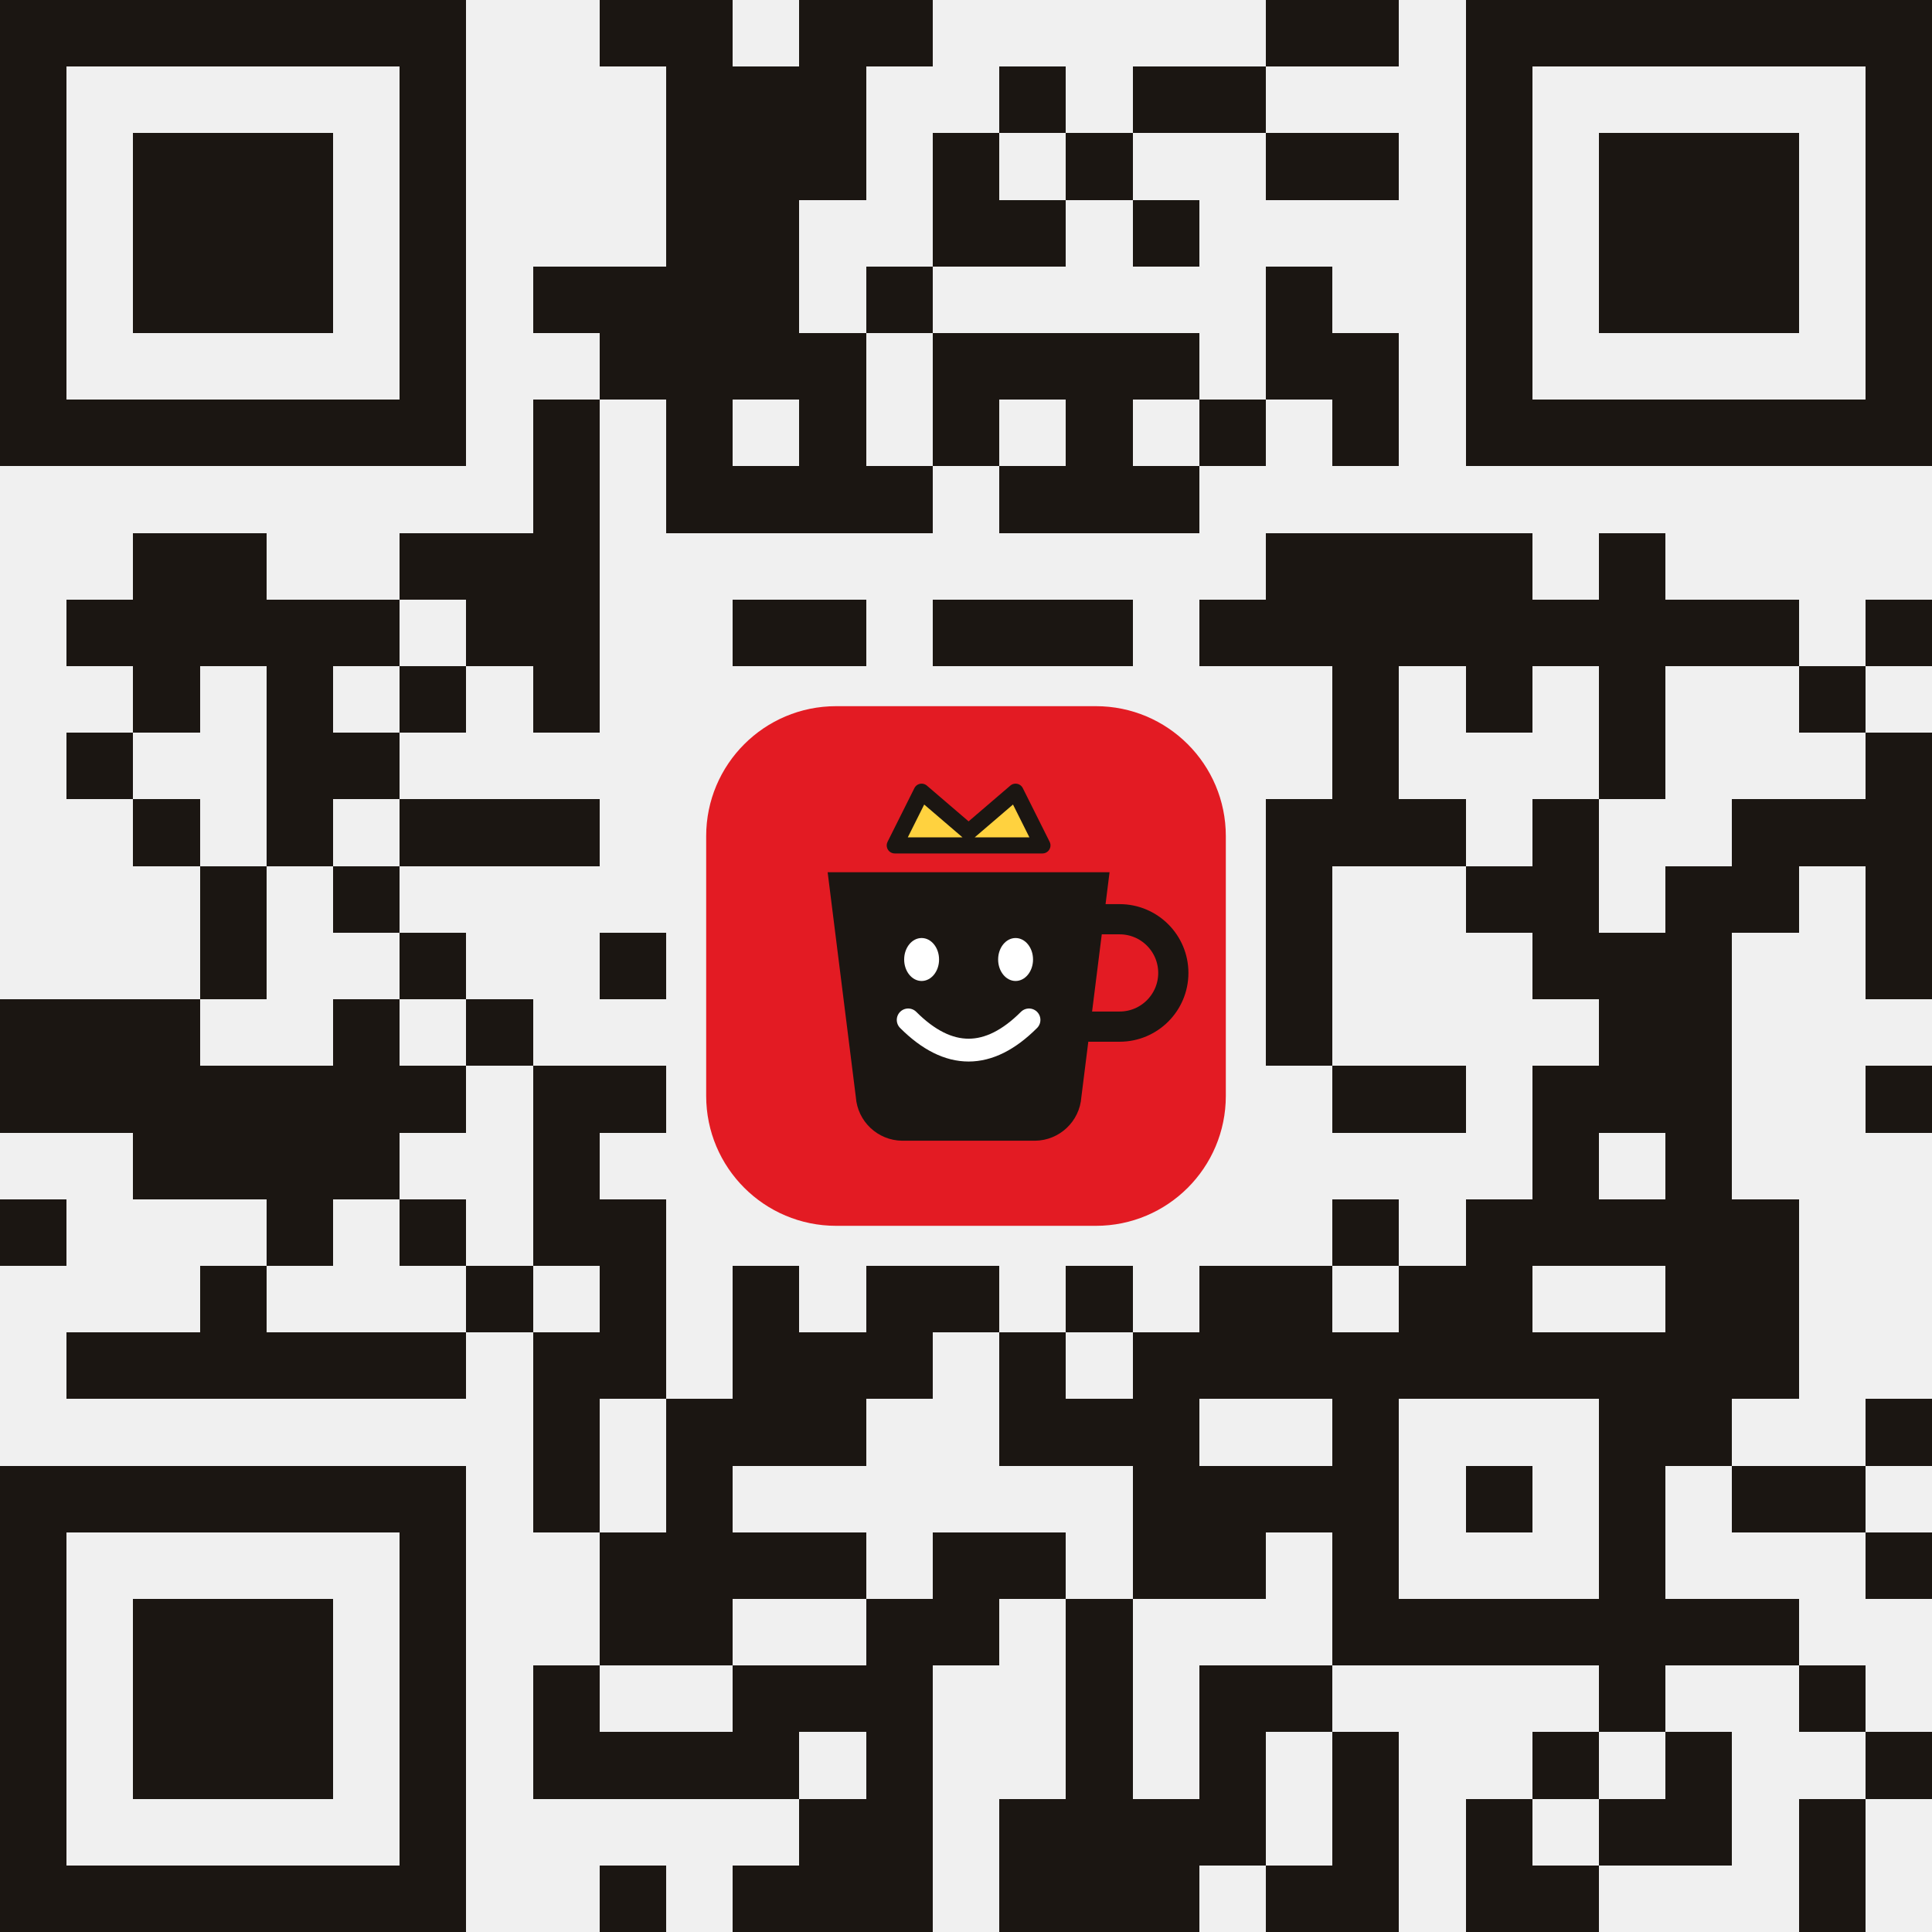
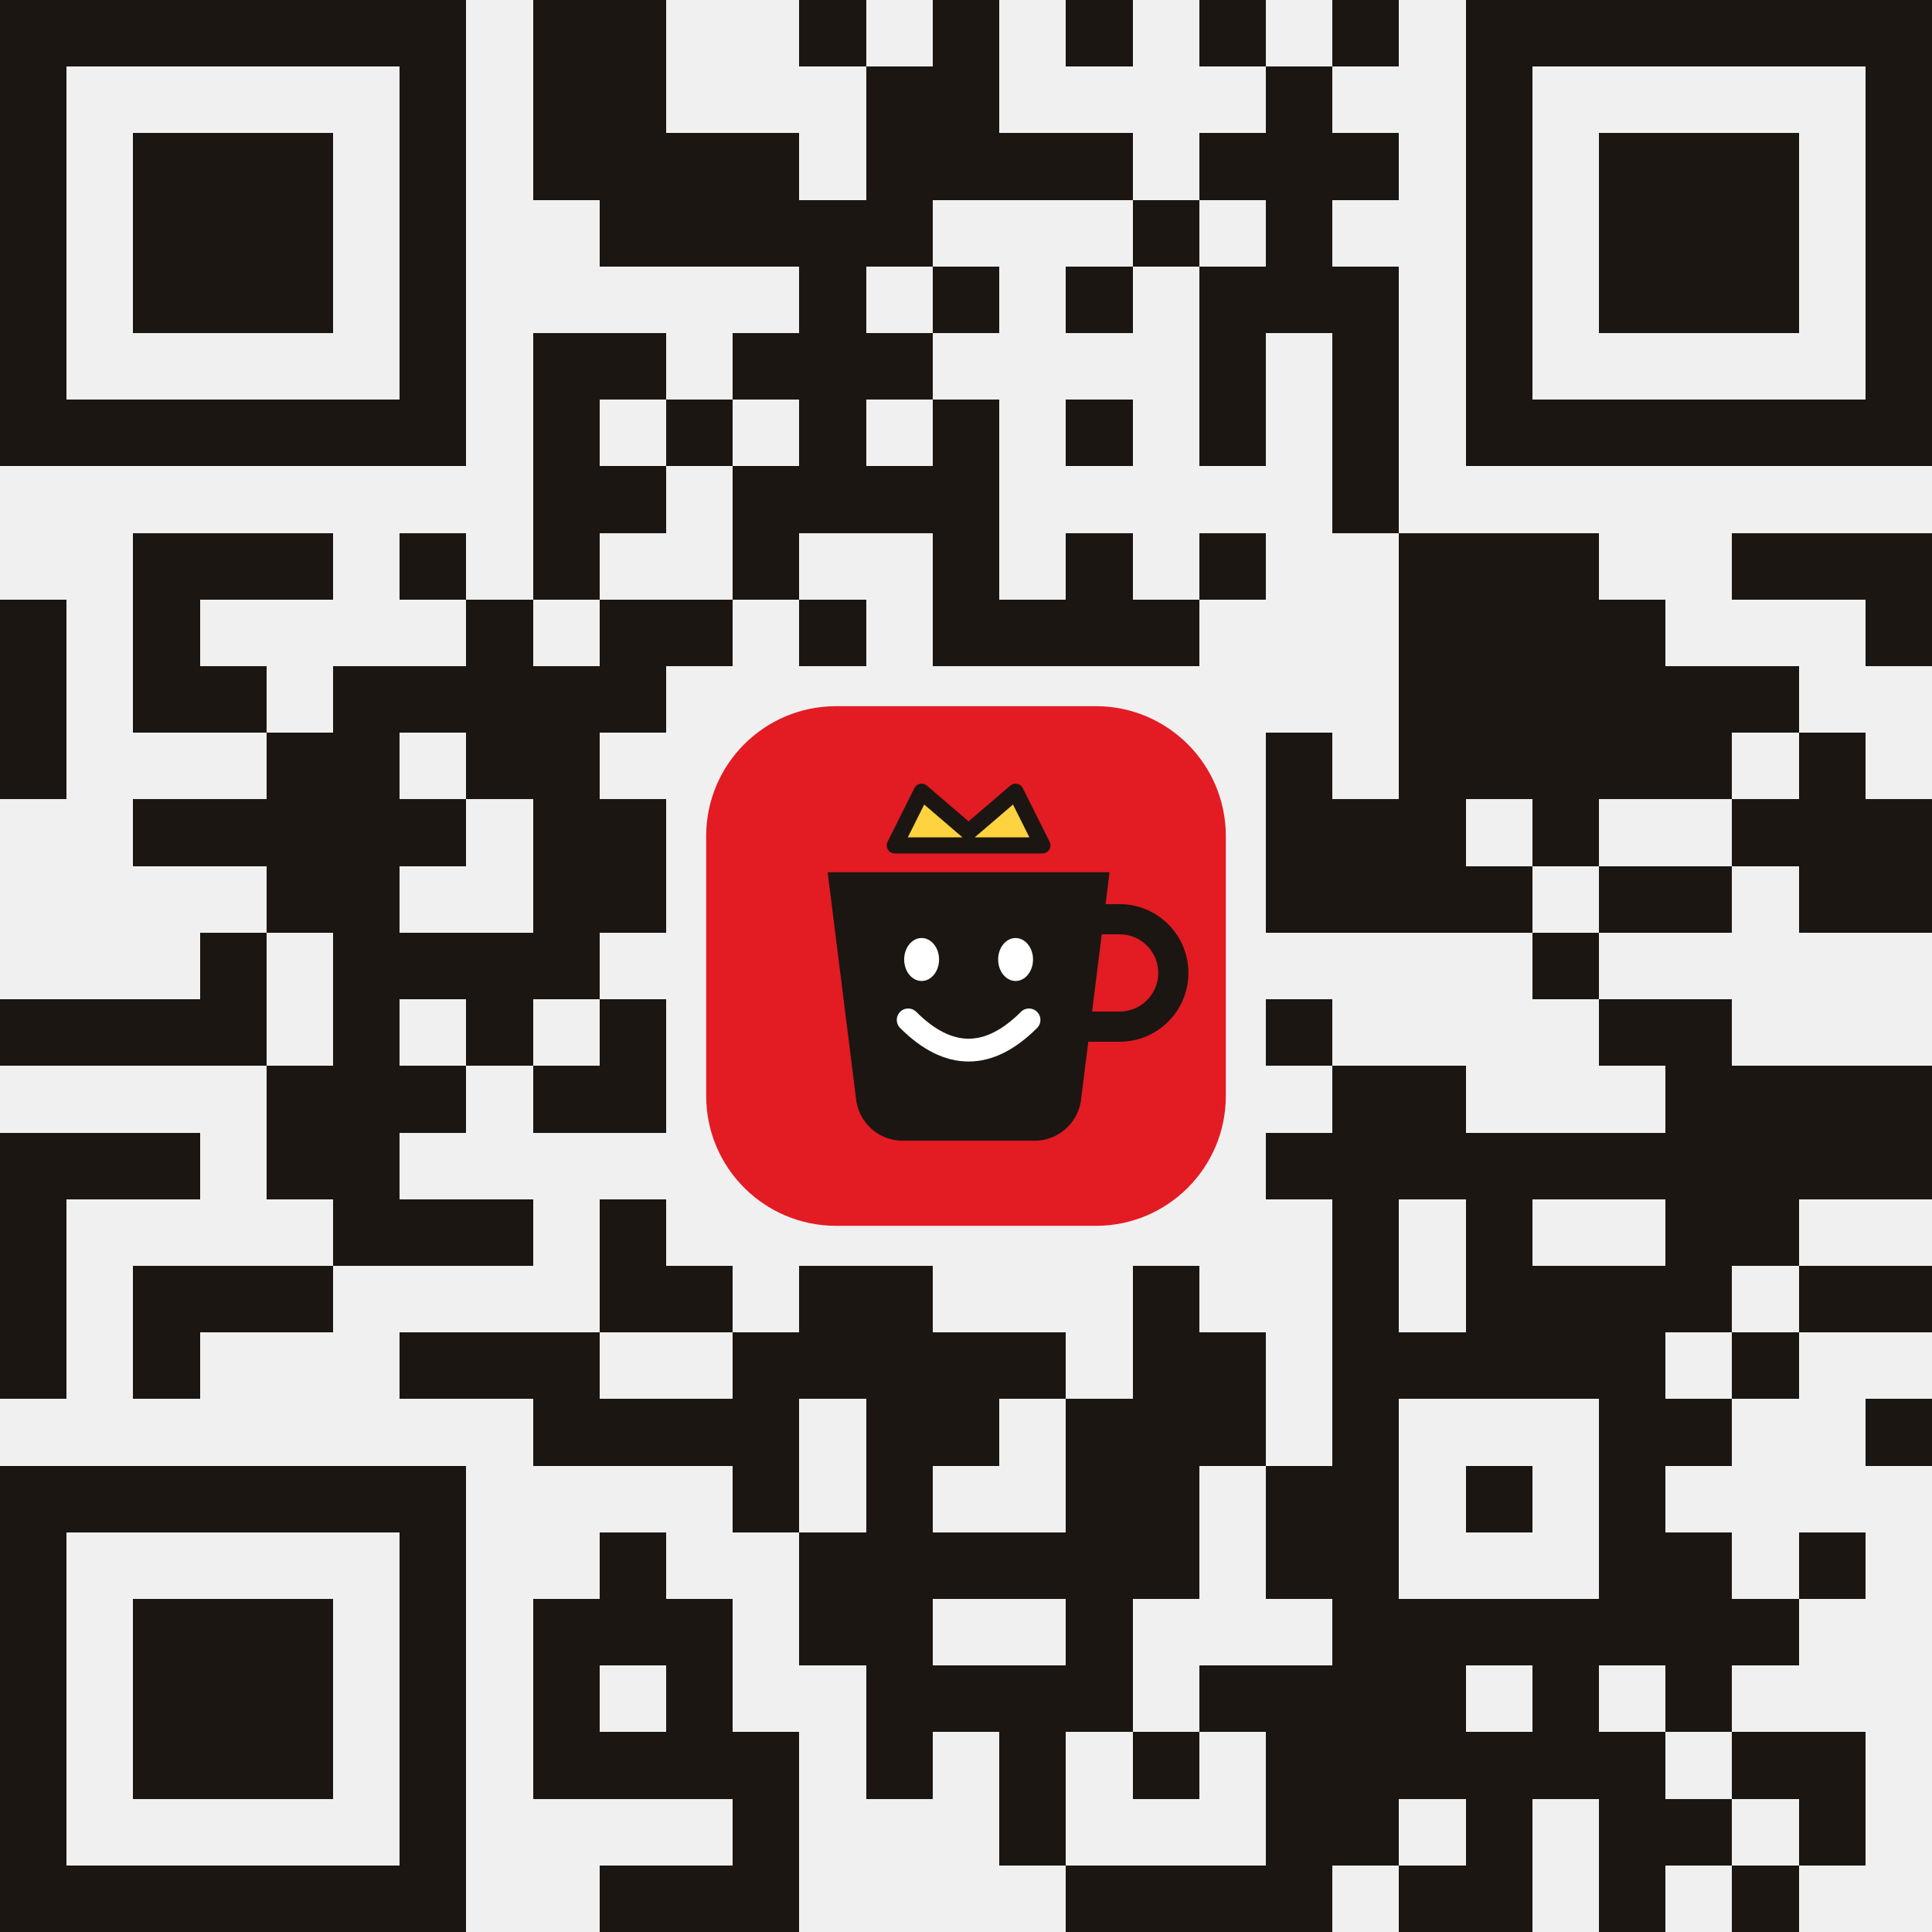
<svg xmlns="http://www.w3.org/2000/svg" viewBox="0 0 29 29">
-   <path fill="#1B1612" shape-rendering="crispEdges" d="M0 0h1v1h-1zM1 0h1v1h-1zM2 0h1v1h-1zM3 0h1v1h-1zM4 0h1v1h-1zM5 0h1v1h-1zM6 0h1v1h-1zM9 0h1v1h-1zM10 0h1v1h-1zM12 0h1v1h-1zM13 0h1v1h-1zM19 0h1v1h-1zM20 0h1v1h-1zM22 0h1v1h-1zM23 0h1v1h-1zM24 0h1v1h-1zM25 0h1v1h-1zM26 0h1v1h-1zM27 0h1v1h-1zM28 0h1v1h-1zM0 1h1v1h-1zM6 1h1v1h-1zM10 1h1v1h-1zM11 1h1v1h-1zM12 1h1v1h-1zM15 1h1v1h-1zM17 1h1v1h-1zM18 1h1v1h-1zM22 1h1v1h-1zM28 1h1v1h-1zM0 2h1v1h-1zM2 2h1v1h-1zM3 2h1v1h-1zM4 2h1v1h-1zM6 2h1v1h-1zM10 2h1v1h-1zM11 2h1v1h-1zM12 2h1v1h-1zM14 2h1v1h-1zM16 2h1v1h-1zM19 2h1v1h-1zM20 2h1v1h-1zM22 2h1v1h-1zM24 2h1v1h-1zM25 2h1v1h-1zM26 2h1v1h-1zM28 2h1v1h-1zM0 3h1v1h-1zM2 3h1v1h-1zM3 3h1v1h-1zM4 3h1v1h-1zM6 3h1v1h-1zM10 3h1v1h-1zM11 3h1v1h-1zM14 3h1v1h-1zM15 3h1v1h-1zM17 3h1v1h-1zM22 3h1v1h-1zM24 3h1v1h-1zM25 3h1v1h-1zM26 3h1v1h-1zM28 3h1v1h-1zM0 4h1v1h-1zM2 4h1v1h-1zM3 4h1v1h-1zM4 4h1v1h-1zM6 4h1v1h-1zM8 4h1v1h-1zM9 4h1v1h-1zM10 4h1v1h-1zM11 4h1v1h-1zM13 4h1v1h-1zM19 4h1v1h-1zM22 4h1v1h-1zM24 4h1v1h-1zM25 4h1v1h-1zM26 4h1v1h-1zM28 4h1v1h-1zM0 5h1v1h-1zM6 5h1v1h-1zM9 5h1v1h-1zM10 5h1v1h-1zM11 5h1v1h-1zM12 5h1v1h-1zM14 5h1v1h-1zM15 5h1v1h-1zM16 5h1v1h-1zM17 5h1v1h-1zM19 5h1v1h-1zM20 5h1v1h-1zM22 5h1v1h-1zM28 5h1v1h-1zM0 6h1v1h-1zM1 6h1v1h-1zM2 6h1v1h-1zM3 6h1v1h-1zM4 6h1v1h-1zM5 6h1v1h-1zM6 6h1v1h-1zM8 6h1v1h-1zM10 6h1v1h-1zM12 6h1v1h-1zM14 6h1v1h-1zM16 6h1v1h-1zM18 6h1v1h-1zM20 6h1v1h-1zM22 6h1v1h-1zM23 6h1v1h-1zM24 6h1v1h-1zM25 6h1v1h-1zM26 6h1v1h-1zM27 6h1v1h-1zM28 6h1v1h-1zM8 7h1v1h-1zM10 7h1v1h-1zM11 7h1v1h-1zM12 7h1v1h-1zM13 7h1v1h-1zM15 7h1v1h-1zM16 7h1v1h-1zM17 7h1v1h-1zM2 8h1v1h-1zM3 8h1v1h-1zM6 8h1v1h-1zM7 8h1v1h-1zM8 8h1v1h-1zM19 8h1v1h-1zM20 8h1v1h-1zM21 8h1v1h-1zM22 8h1v1h-1zM24 8h1v1h-1zM1 9h1v1h-1zM2 9h1v1h-1zM3 9h1v1h-1zM4 9h1v1h-1zM5 9h1v1h-1zM7 9h1v1h-1zM8 9h1v1h-1zM11 9h1v1h-1zM12 9h1v1h-1zM14 9h1v1h-1zM15 9h1v1h-1zM16 9h1v1h-1zM18 9h1v1h-1zM19 9h1v1h-1zM20 9h1v1h-1zM21 9h1v1h-1zM22 9h1v1h-1zM23 9h1v1h-1zM24 9h1v1h-1zM25 9h1v1h-1zM26 9h1v1h-1zM28 9h1v1h-1zM2 10h1v1h-1zM4 10h1v1h-1zM6 10h1v1h-1zM8 10h1v1h-1zM20 10h1v1h-1zM22 10h1v1h-1zM24 10h1v1h-1zM27 10h1v1h-1zM1 11h1v1h-1zM4 11h1v1h-1zM5 11h1v1h-1zM20 11h1v1h-1zM24 11h1v1h-1zM28 11h1v1h-1zM2 12h1v1h-1zM4 12h1v1h-1zM6 12h1v1h-1zM7 12h1v1h-1zM8 12h1v1h-1zM19 12h1v1h-1zM20 12h1v1h-1zM21 12h1v1h-1zM23 12h1v1h-1zM26 12h1v1h-1zM27 12h1v1h-1zM28 12h1v1h-1zM3 13h1v1h-1zM5 13h1v1h-1zM19 13h1v1h-1zM22 13h1v1h-1zM23 13h1v1h-1zM25 13h1v1h-1zM26 13h1v1h-1zM28 13h1v1h-1zM3 14h1v1h-1zM6 14h1v1h-1zM9 14h1v1h-1zM19 14h1v1h-1zM23 14h1v1h-1zM24 14h1v1h-1zM25 14h1v1h-1zM28 14h1v1h-1zM0 15h1v1h-1zM1 15h1v1h-1zM2 15h1v1h-1zM5 15h1v1h-1zM7 15h1v1h-1zM19 15h1v1h-1zM24 15h1v1h-1zM25 15h1v1h-1zM0 16h1v1h-1zM1 16h1v1h-1zM2 16h1v1h-1zM3 16h1v1h-1zM4 16h1v1h-1zM5 16h1v1h-1zM6 16h1v1h-1zM8 16h1v1h-1zM9 16h1v1h-1zM20 16h1v1h-1zM21 16h1v1h-1zM23 16h1v1h-1zM24 16h1v1h-1zM25 16h1v1h-1zM28 16h1v1h-1zM2 17h1v1h-1zM3 17h1v1h-1zM4 17h1v1h-1zM5 17h1v1h-1zM8 17h1v1h-1zM23 17h1v1h-1zM25 17h1v1h-1zM0 18h1v1h-1zM4 18h1v1h-1zM6 18h1v1h-1zM8 18h1v1h-1zM9 18h1v1h-1zM20 18h1v1h-1zM22 18h1v1h-1zM23 18h1v1h-1zM24 18h1v1h-1zM25 18h1v1h-1zM26 18h1v1h-1zM3 19h1v1h-1zM7 19h1v1h-1zM9 19h1v1h-1zM11 19h1v1h-1zM13 19h1v1h-1zM14 19h1v1h-1zM16 19h1v1h-1zM18 19h1v1h-1zM19 19h1v1h-1zM21 19h1v1h-1zM22 19h1v1h-1zM25 19h1v1h-1zM26 19h1v1h-1zM1 20h1v1h-1zM2 20h1v1h-1zM3 20h1v1h-1zM4 20h1v1h-1zM5 20h1v1h-1zM6 20h1v1h-1zM8 20h1v1h-1zM9 20h1v1h-1zM11 20h1v1h-1zM12 20h1v1h-1zM13 20h1v1h-1zM15 20h1v1h-1zM17 20h1v1h-1zM18 20h1v1h-1zM19 20h1v1h-1zM20 20h1v1h-1zM21 20h1v1h-1zM22 20h1v1h-1zM23 20h1v1h-1zM24 20h1v1h-1zM25 20h1v1h-1zM26 20h1v1h-1zM8 21h1v1h-1zM10 21h1v1h-1zM11 21h1v1h-1zM12 21h1v1h-1zM15 21h1v1h-1zM16 21h1v1h-1zM17 21h1v1h-1zM20 21h1v1h-1zM24 21h1v1h-1zM25 21h1v1h-1zM28 21h1v1h-1zM0 22h1v1h-1zM1 22h1v1h-1zM2 22h1v1h-1zM3 22h1v1h-1zM4 22h1v1h-1zM5 22h1v1h-1zM6 22h1v1h-1zM8 22h1v1h-1zM10 22h1v1h-1zM17 22h1v1h-1zM18 22h1v1h-1zM19 22h1v1h-1zM20 22h1v1h-1zM22 22h1v1h-1zM24 22h1v1h-1zM26 22h1v1h-1zM27 22h1v1h-1zM0 23h1v1h-1zM6 23h1v1h-1zM9 23h1v1h-1zM10 23h1v1h-1zM11 23h1v1h-1zM12 23h1v1h-1zM14 23h1v1h-1zM15 23h1v1h-1zM17 23h1v1h-1zM18 23h1v1h-1zM20 23h1v1h-1zM24 23h1v1h-1zM28 23h1v1h-1zM0 24h1v1h-1zM2 24h1v1h-1zM3 24h1v1h-1zM4 24h1v1h-1zM6 24h1v1h-1zM9 24h1v1h-1zM10 24h1v1h-1zM13 24h1v1h-1zM14 24h1v1h-1zM16 24h1v1h-1zM20 24h1v1h-1zM21 24h1v1h-1zM22 24h1v1h-1zM23 24h1v1h-1zM24 24h1v1h-1zM25 24h1v1h-1zM26 24h1v1h-1zM0 25h1v1h-1zM2 25h1v1h-1zM3 25h1v1h-1zM4 25h1v1h-1zM6 25h1v1h-1zM8 25h1v1h-1zM11 25h1v1h-1zM12 25h1v1h-1zM13 25h1v1h-1zM16 25h1v1h-1zM18 25h1v1h-1zM19 25h1v1h-1zM24 25h1v1h-1zM27 25h1v1h-1zM0 26h1v1h-1zM2 26h1v1h-1zM3 26h1v1h-1zM4 26h1v1h-1zM6 26h1v1h-1zM8 26h1v1h-1zM9 26h1v1h-1zM10 26h1v1h-1zM11 26h1v1h-1zM13 26h1v1h-1zM16 26h1v1h-1zM18 26h1v1h-1zM20 26h1v1h-1zM23 26h1v1h-1zM25 26h1v1h-1zM28 26h1v1h-1zM0 27h1v1h-1zM6 27h1v1h-1zM12 27h1v1h-1zM13 27h1v1h-1zM15 27h1v1h-1zM16 27h1v1h-1zM17 27h1v1h-1zM18 27h1v1h-1zM20 27h1v1h-1zM22 27h1v1h-1zM24 27h1v1h-1zM25 27h1v1h-1zM27 27h1v1h-1zM0 28h1v1h-1zM1 28h1v1h-1zM2 28h1v1h-1zM3 28h1v1h-1zM4 28h1v1h-1zM5 28h1v1h-1zM6 28h1v1h-1zM9 28h1v1h-1zM11 28h1v1h-1zM12 28h1v1h-1zM13 28h1v1h-1zM15 28h1v1h-1zM16 28h1v1h-1zM17 28h1v1h-1zM19 28h1v1h-1zM20 28h1v1h-1zM22 28h1v1h-1zM23 28h1v1h-1zM27 28h1v1h-1z" />
+   <path fill="#1B1612" shape-rendering="crispEdges" d="M0 0h1v1h-1zM1 0h1v1h-1zM2 0h1v1h-1zM3 0h1v1h-1zM4 0h1v1h-1zM5 0h1v1h-1zM6 0h1v1h-1zM8 0h1v1h-1zM9 0h1v1h-1zM12 0h1v1h-1zM14 0h1v1h-1zM16 0h1v1h-1zM18 0h1v1h-1zM20 0h1v1h-1zM22 0h1v1h-1zM23 0h1v1h-1zM24 0h1v1h-1zM25 0h1v1h-1zM26 0h1v1h-1zM27 0h1v1h-1zM28 0h1v1h-1zM0 1h1v1h-1zM6 1h1v1h-1zM8 1h1v1h-1zM9 1h1v1h-1zM13 1h1v1h-1zM14 1h1v1h-1zM19 1h1v1h-1zM22 1h1v1h-1zM28 1h1v1h-1zM0 2h1v1h-1zM2 2h1v1h-1zM3 2h1v1h-1zM4 2h1v1h-1zM6 2h1v1h-1zM8 2h1v1h-1zM9 2h1v1h-1zM10 2h1v1h-1zM11 2h1v1h-1zM13 2h1v1h-1zM14 2h1v1h-1zM15 2h1v1h-1zM16 2h1v1h-1zM18 2h1v1h-1zM19 2h1v1h-1zM20 2h1v1h-1zM22 2h1v1h-1zM24 2h1v1h-1zM25 2h1v1h-1zM26 2h1v1h-1zM28 2h1v1h-1zM0 3h1v1h-1zM2 3h1v1h-1zM3 3h1v1h-1zM4 3h1v1h-1zM6 3h1v1h-1zM9 3h1v1h-1zM10 3h1v1h-1zM11 3h1v1h-1zM12 3h1v1h-1zM13 3h1v1h-1zM17 3h1v1h-1zM19 3h1v1h-1zM22 3h1v1h-1zM24 3h1v1h-1zM25 3h1v1h-1zM26 3h1v1h-1zM28 3h1v1h-1zM0 4h1v1h-1zM2 4h1v1h-1zM3 4h1v1h-1zM4 4h1v1h-1zM6 4h1v1h-1zM12 4h1v1h-1zM14 4h1v1h-1zM16 4h1v1h-1zM18 4h1v1h-1zM19 4h1v1h-1zM20 4h1v1h-1zM22 4h1v1h-1zM24 4h1v1h-1zM25 4h1v1h-1zM26 4h1v1h-1zM28 4h1v1h-1zM0 5h1v1h-1zM6 5h1v1h-1zM8 5h1v1h-1zM9 5h1v1h-1zM11 5h1v1h-1zM12 5h1v1h-1zM13 5h1v1h-1zM18 5h1v1h-1zM20 5h1v1h-1zM22 5h1v1h-1zM28 5h1v1h-1zM0 6h1v1h-1zM1 6h1v1h-1zM2 6h1v1h-1zM3 6h1v1h-1zM4 6h1v1h-1zM5 6h1v1h-1zM6 6h1v1h-1zM8 6h1v1h-1zM10 6h1v1h-1zM12 6h1v1h-1zM14 6h1v1h-1zM16 6h1v1h-1zM18 6h1v1h-1zM20 6h1v1h-1zM22 6h1v1h-1zM23 6h1v1h-1zM24 6h1v1h-1zM25 6h1v1h-1zM26 6h1v1h-1zM27 6h1v1h-1zM28 6h1v1h-1zM8 7h1v1h-1zM9 7h1v1h-1zM11 7h1v1h-1zM12 7h1v1h-1zM13 7h1v1h-1zM14 7h1v1h-1zM20 7h1v1h-1zM2 8h1v1h-1zM3 8h1v1h-1zM4 8h1v1h-1zM6 8h1v1h-1zM8 8h1v1h-1zM11 8h1v1h-1zM14 8h1v1h-1zM16 8h1v1h-1zM18 8h1v1h-1zM21 8h1v1h-1zM22 8h1v1h-1zM23 8h1v1h-1zM26 8h1v1h-1zM27 8h1v1h-1zM28 8h1v1h-1zM0 9h1v1h-1zM2 9h1v1h-1zM7 9h1v1h-1zM9 9h1v1h-1zM10 9h1v1h-1zM12 9h1v1h-1zM14 9h1v1h-1zM15 9h1v1h-1zM16 9h1v1h-1zM17 9h1v1h-1zM21 9h1v1h-1zM22 9h1v1h-1zM23 9h1v1h-1zM24 9h1v1h-1zM28 9h1v1h-1zM0 10h1v1h-1zM2 10h1v1h-1zM3 10h1v1h-1zM5 10h1v1h-1zM6 10h1v1h-1zM7 10h1v1h-1zM8 10h1v1h-1zM9 10h1v1h-1zM21 10h1v1h-1zM22 10h1v1h-1zM23 10h1v1h-1zM24 10h1v1h-1zM25 10h1v1h-1zM26 10h1v1h-1zM0 11h1v1h-1zM4 11h1v1h-1zM5 11h1v1h-1zM7 11h1v1h-1zM8 11h1v1h-1zM19 11h1v1h-1zM21 11h1v1h-1zM22 11h1v1h-1zM23 11h1v1h-1zM24 11h1v1h-1zM25 11h1v1h-1zM27 11h1v1h-1zM2 12h1v1h-1zM3 12h1v1h-1zM4 12h1v1h-1zM5 12h1v1h-1zM6 12h1v1h-1zM8 12h1v1h-1zM9 12h1v1h-1zM19 12h1v1h-1zM20 12h1v1h-1zM21 12h1v1h-1zM23 12h1v1h-1zM26 12h1v1h-1zM27 12h1v1h-1zM28 12h1v1h-1zM4 13h1v1h-1zM5 13h1v1h-1zM8 13h1v1h-1zM9 13h1v1h-1zM19 13h1v1h-1zM20 13h1v1h-1zM21 13h1v1h-1zM22 13h1v1h-1zM24 13h1v1h-1zM25 13h1v1h-1zM27 13h1v1h-1zM28 13h1v1h-1zM3 14h1v1h-1zM5 14h1v1h-1zM6 14h1v1h-1zM7 14h1v1h-1zM8 14h1v1h-1zM23 14h1v1h-1zM0 15h1v1h-1zM1 15h1v1h-1zM2 15h1v1h-1zM3 15h1v1h-1zM5 15h1v1h-1zM7 15h1v1h-1zM9 15h1v1h-1zM19 15h1v1h-1zM24 15h1v1h-1zM25 15h1v1h-1zM4 16h1v1h-1zM5 16h1v1h-1zM6 16h1v1h-1zM8 16h1v1h-1zM9 16h1v1h-1zM20 16h1v1h-1zM21 16h1v1h-1zM25 16h1v1h-1zM26 16h1v1h-1zM27 16h1v1h-1zM28 16h1v1h-1zM0 17h1v1h-1zM1 17h1v1h-1zM2 17h1v1h-1zM4 17h1v1h-1zM5 17h1v1h-1zM19 17h1v1h-1zM20 17h1v1h-1zM21 17h1v1h-1zM22 17h1v1h-1zM23 17h1v1h-1zM24 17h1v1h-1zM25 17h1v1h-1zM26 17h1v1h-1zM27 17h1v1h-1zM28 17h1v1h-1zM0 18h1v1h-1zM5 18h1v1h-1zM6 18h1v1h-1zM7 18h1v1h-1zM9 18h1v1h-1zM20 18h1v1h-1zM22 18h1v1h-1zM25 18h1v1h-1zM26 18h1v1h-1zM0 19h1v1h-1zM2 19h1v1h-1zM3 19h1v1h-1zM4 19h1v1h-1zM9 19h1v1h-1zM10 19h1v1h-1zM12 19h1v1h-1zM13 19h1v1h-1zM17 19h1v1h-1zM20 19h1v1h-1zM22 19h1v1h-1zM23 19h1v1h-1zM24 19h1v1h-1zM25 19h1v1h-1zM27 19h1v1h-1zM28 19h1v1h-1zM0 20h1v1h-1zM2 20h1v1h-1zM6 20h1v1h-1zM7 20h1v1h-1zM8 20h1v1h-1zM11 20h1v1h-1zM12 20h1v1h-1zM13 20h1v1h-1zM14 20h1v1h-1zM15 20h1v1h-1zM17 20h1v1h-1zM18 20h1v1h-1zM20 20h1v1h-1zM21 20h1v1h-1zM22 20h1v1h-1zM23 20h1v1h-1zM24 20h1v1h-1zM26 20h1v1h-1zM8 21h1v1h-1zM9 21h1v1h-1zM10 21h1v1h-1zM11 21h1v1h-1zM13 21h1v1h-1zM14 21h1v1h-1zM16 21h1v1h-1zM17 21h1v1h-1zM18 21h1v1h-1zM20 21h1v1h-1zM24 21h1v1h-1zM25 21h1v1h-1zM28 21h1v1h-1zM0 22h1v1h-1zM1 22h1v1h-1zM2 22h1v1h-1zM3 22h1v1h-1zM4 22h1v1h-1zM5 22h1v1h-1zM6 22h1v1h-1zM11 22h1v1h-1zM13 22h1v1h-1zM16 22h1v1h-1zM17 22h1v1h-1zM19 22h1v1h-1zM20 22h1v1h-1zM22 22h1v1h-1zM24 22h1v1h-1zM0 23h1v1h-1zM6 23h1v1h-1zM9 23h1v1h-1zM12 23h1v1h-1zM13 23h1v1h-1zM14 23h1v1h-1zM15 23h1v1h-1zM16 23h1v1h-1zM17 23h1v1h-1zM19 23h1v1h-1zM20 23h1v1h-1zM24 23h1v1h-1zM25 23h1v1h-1zM27 23h1v1h-1zM0 24h1v1h-1zM2 24h1v1h-1zM3 24h1v1h-1zM4 24h1v1h-1zM6 24h1v1h-1zM8 24h1v1h-1zM9 24h1v1h-1zM10 24h1v1h-1zM12 24h1v1h-1zM13 24h1v1h-1zM16 24h1v1h-1zM20 24h1v1h-1zM21 24h1v1h-1zM22 24h1v1h-1zM23 24h1v1h-1zM24 24h1v1h-1zM25 24h1v1h-1zM26 24h1v1h-1zM0 25h1v1h-1zM2 25h1v1h-1zM3 25h1v1h-1zM4 25h1v1h-1zM6 25h1v1h-1zM8 25h1v1h-1zM10 25h1v1h-1zM13 25h1v1h-1zM14 25h1v1h-1zM15 25h1v1h-1zM16 25h1v1h-1zM18 25h1v1h-1zM19 25h1v1h-1zM20 25h1v1h-1zM21 25h1v1h-1zM23 25h1v1h-1zM25 25h1v1h-1zM0 26h1v1h-1zM2 26h1v1h-1zM3 26h1v1h-1zM4 26h1v1h-1zM6 26h1v1h-1zM8 26h1v1h-1zM9 26h1v1h-1zM10 26h1v1h-1zM11 26h1v1h-1zM13 26h1v1h-1zM15 26h1v1h-1zM17 26h1v1h-1zM19 26h1v1h-1zM20 26h1v1h-1zM21 26h1v1h-1zM22 26h1v1h-1zM23 26h1v1h-1zM24 26h1v1h-1zM26 26h1v1h-1zM27 26h1v1h-1zM0 27h1v1h-1zM6 27h1v1h-1zM11 27h1v1h-1zM15 27h1v1h-1zM19 27h1v1h-1zM20 27h1v1h-1zM22 27h1v1h-1zM24 27h1v1h-1zM25 27h1v1h-1zM27 27h1v1h-1zM0 28h1v1h-1zM1 28h1v1h-1zM2 28h1v1h-1zM3 28h1v1h-1zM4 28h1v1h-1zM5 28h1v1h-1zM6 28h1v1h-1zM9 28h1v1h-1zM10 28h1v1h-1zM11 28h1v1h-1zM16 28h1v1h-1zM17 28h1v1h-1zM18 28h1v1h-1zM19 28h1v1h-1zM21 28h1v1h-1zM22 28h1v1h-1zM24 28h1v1h-1zM26 28h1v1h-1z" />
  <g transform="translate(10.6 10.6) scale(0.325)">
    <rect width="24" height="24" rx="6" fill="#E31B23" />
    <g transform="translate(2.2 2.4) scale(.31)">
      <path d="M21 13 25 5l7 6 7-6 4 8z" fill="#FFD23F" stroke="#1B1612" stroke-width="2.4" stroke-linejoin="round" />
      <path d="M11 17h42l-4.2 33.5A7 7 0 0 1 41.9 57H22.1a7 7 0 0 1-6.9-6.5z" fill="#1B1612" />
      <path d="M52 24h2.5a8 8 0 0 1 0 16H50" fill="none" stroke="#1B1612" stroke-width="4.5" stroke-linecap="round" />
      <ellipse cx="25" cy="30" rx="2.6" ry="3.2" fill="#fff" />
      <ellipse cx="39" cy="30" rx="2.6" ry="3.2" fill="#fff" />
      <path d="M23 39q9 9 18 0" fill="none" stroke="#fff" stroke-width="3.4" stroke-linecap="round" />
    </g>
  </g>
</svg>
